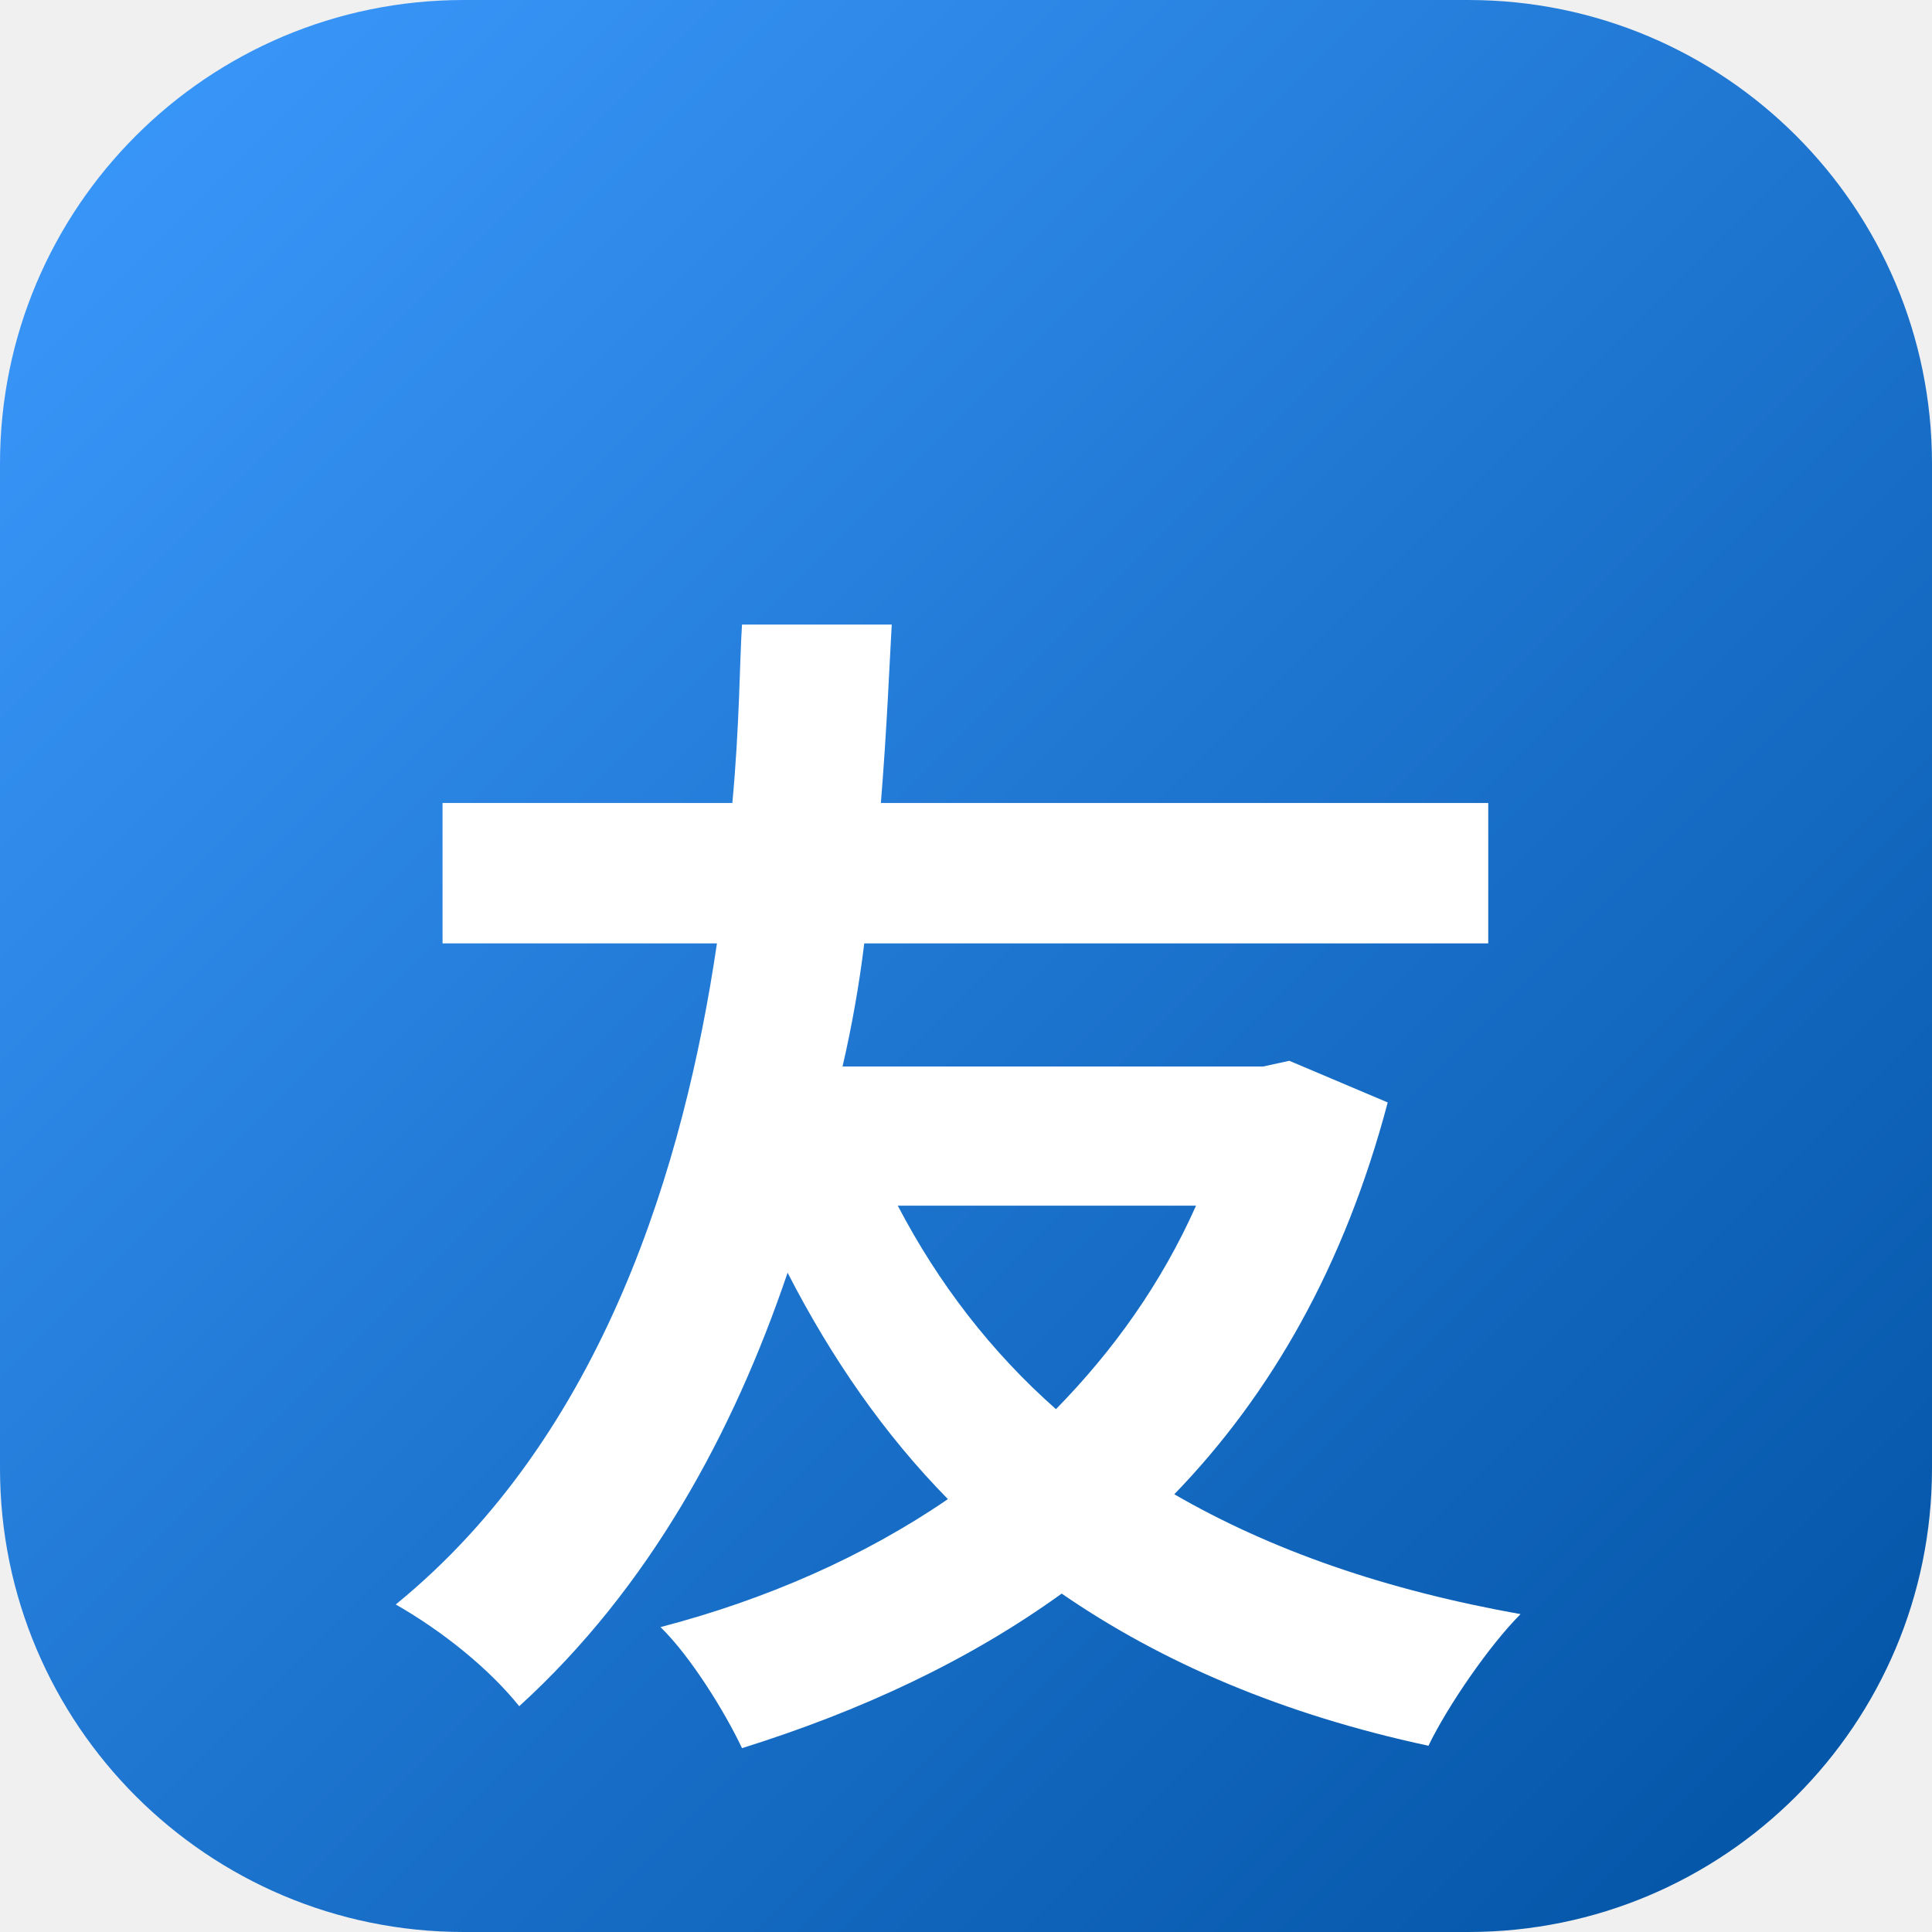
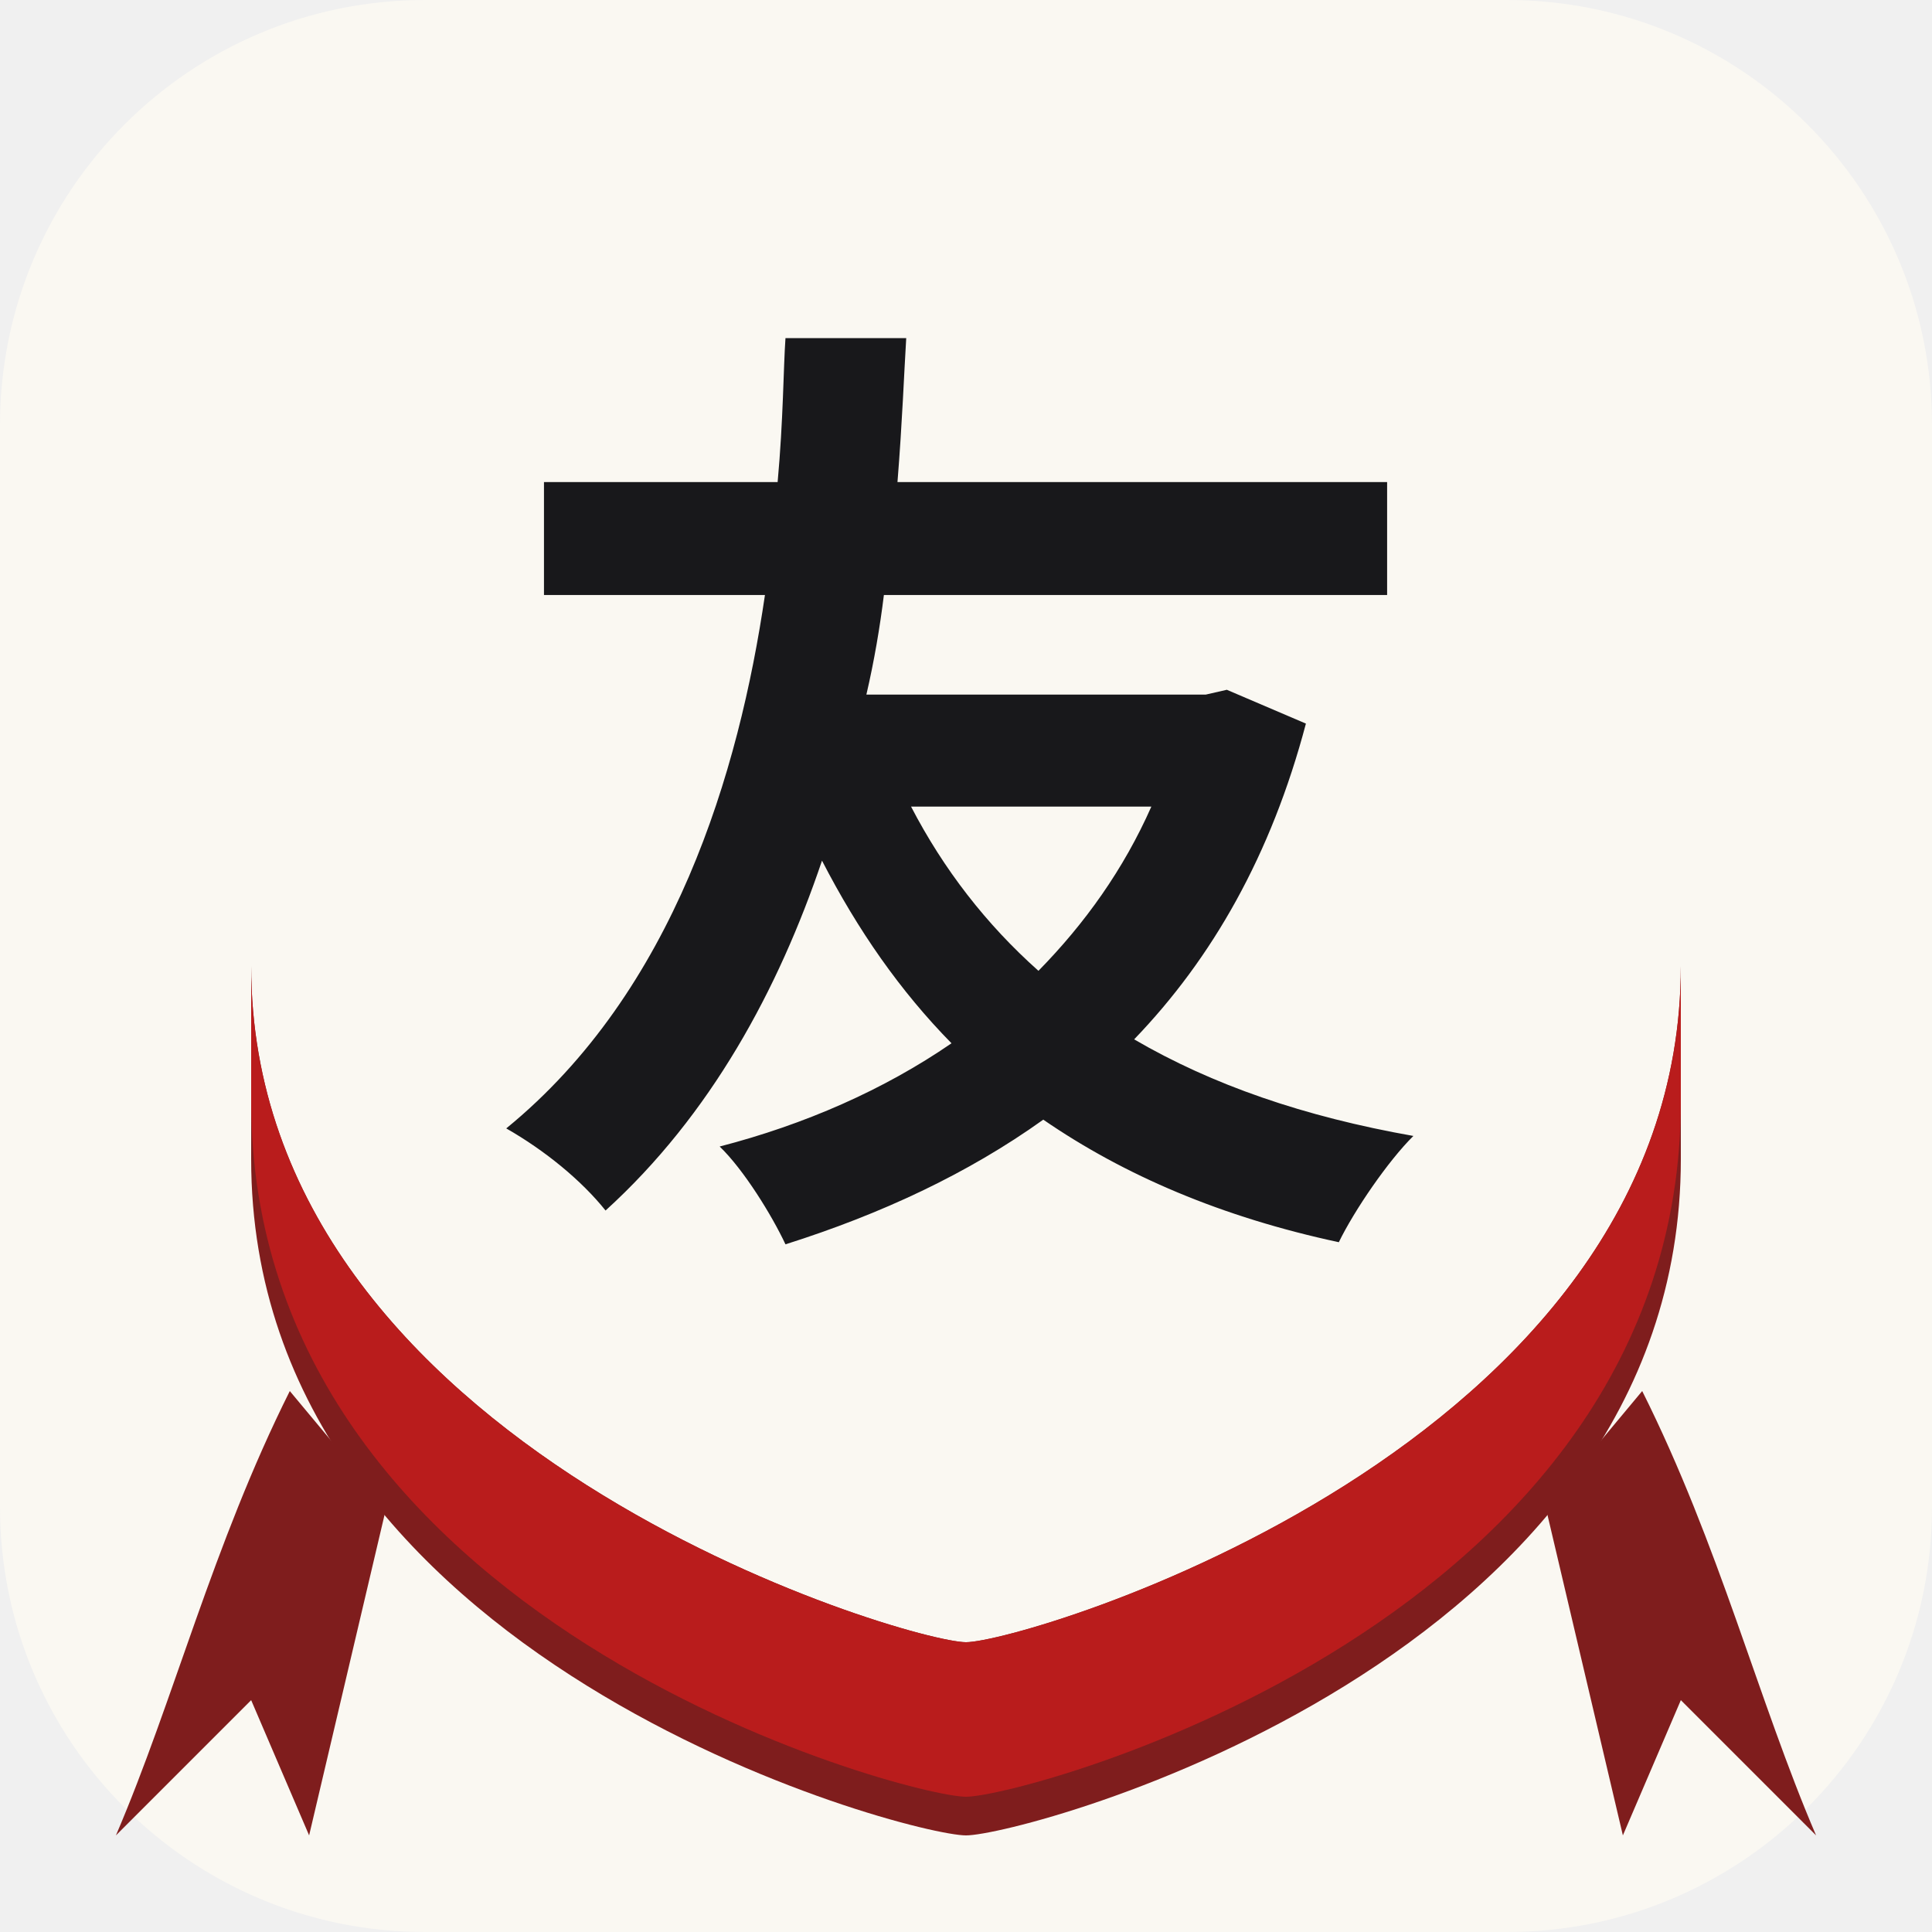
- <svg xmlns="http://www.w3.org/2000/svg" viewBox="0 0 100 100">
-   <defs>
-     <linearGradient id="td" x1="0%" y1="0%" x2="100%" y2="100%">
-       <stop offset="0%" stop-color="#3D9BFF" />
-       <stop offset="100%" stop-color="#0051A2" />
-     </linearGradient>
-   </defs>
-   <rect width="100" height="100" rx="24" fill="url(#td)" />
-   <text x="50" y="58" font-size="62" text-anchor="middle" dominant-baseline="central" fill="white" font-family="'Noto Sans JP', sans-serif" font-weight="700">友</text>
+ <svg xmlns="http://www.w3.org/2000/svg" viewBox="0 0 100 100" role="img" aria-label="Tomodachi">
+   <rect width="100" height="100" rx="22" fill="#FAF8F2" />
+   <path d="M 13 50            C 13 75, 47 85, 50 85            C 53 85, 87 75, 87 50            L 87 60            C 87 86, 53 95, 50 95            C 47 95, 13 86, 13 60 Z" fill="#7F1D1D" />
+   <path d="M 13 50            C 13 75, 47 85, 50 85            C 53 85, 87 75, 87 50            L 87 57            C 87 84, 53 93, 50 93            C 47 93, 13 84, 13 57 Z" fill="#B91C1C" />
+   <path d="M 15 72 C 11 80, 9 88, 6 95 L 13 88 L 16 95 L 20 78 Z" fill="#7F1D1D" />
+   <path d="M 85 72 C 89 80, 91 88, 94 95 L 87 88 L 84 95 L 80 78 Z" fill="#7F1D1D" />
+   <text x="50" y="60" font-family="'Noto Sans JP', 'Yu Gothic', sans-serif" font-weight="900" font-size="50" text-anchor="middle" fill="#18181B">友</text>
</svg>
